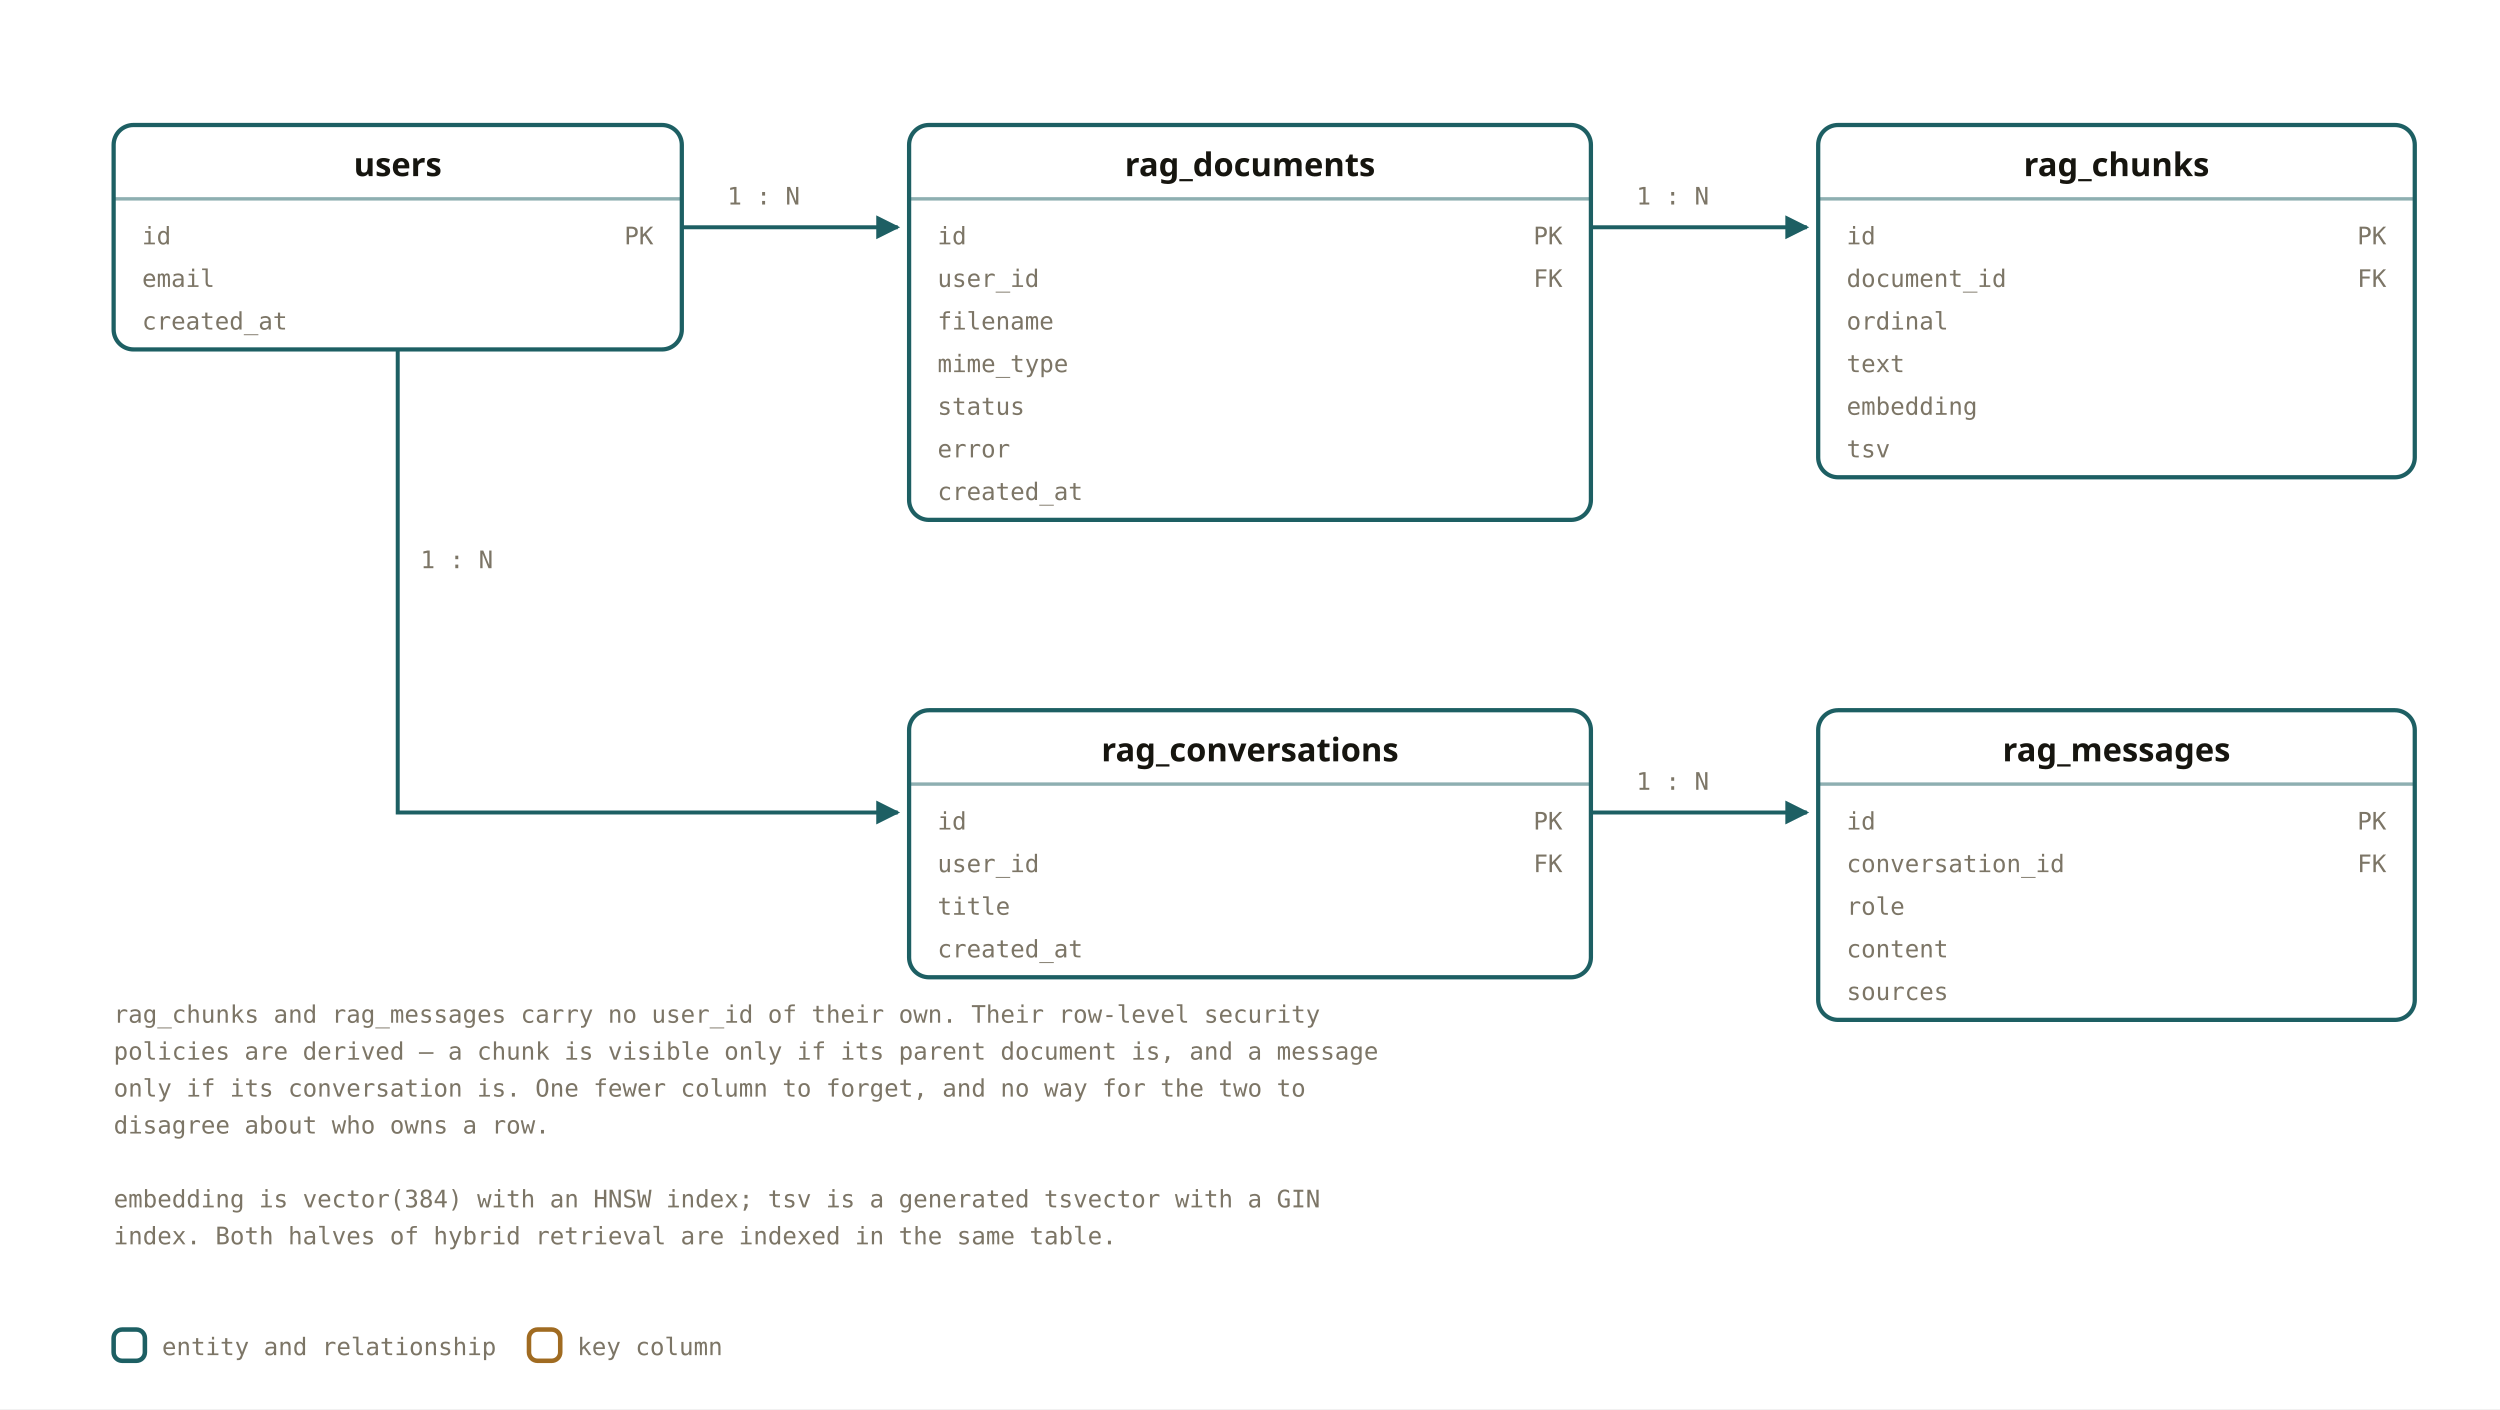
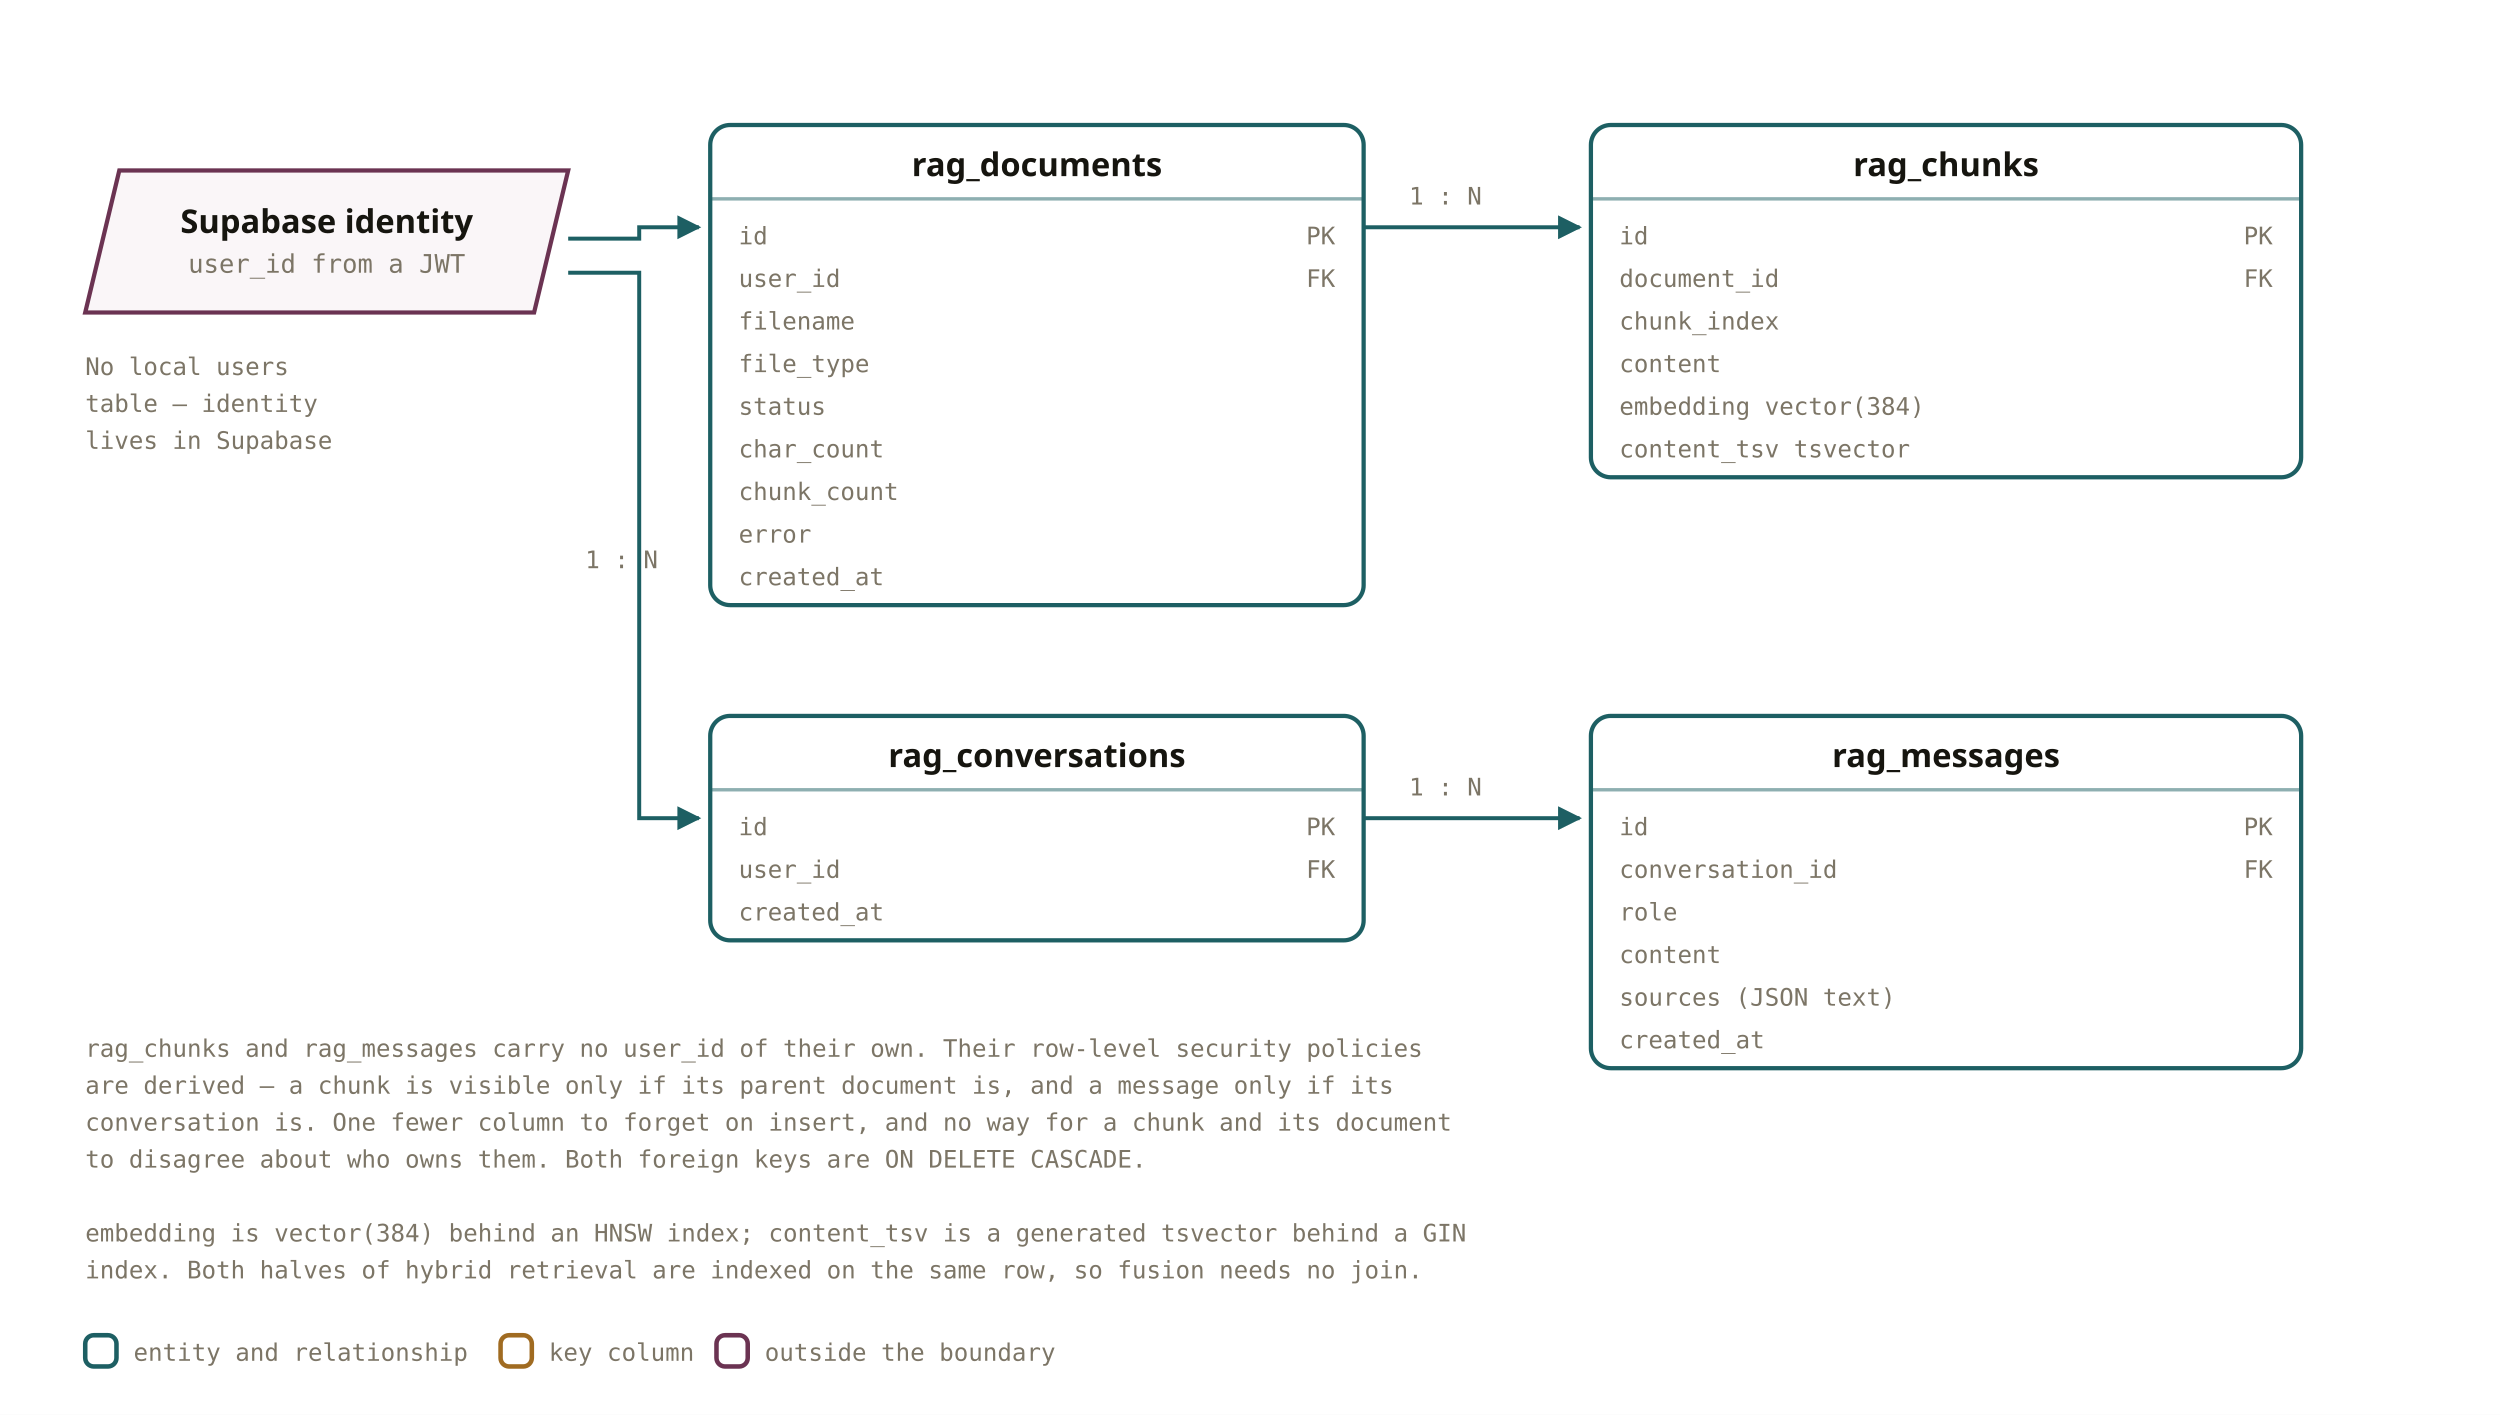
- <svg xmlns="http://www.w3.org/2000/svg" viewBox="0 0 880 496" width="880" height="496" role="img">
+ <svg xmlns="http://www.w3.org/2000/svg" viewBox="0 0 880 498" width="880" height="498" role="img">
  <defs>
    <marker id="a" viewBox="0 0 10 10" refX="9" refY="5" markerWidth="6" markerHeight="6" orient="auto">
      <path d="M0,0 L10,5 L0,10 z" fill="#7c7566" />
    </marker>
    <marker id="ab" viewBox="0 0 10 10" refX="9" refY="5" markerWidth="6" markerHeight="6" orient="auto">
      <path d="M0,0 L10,5 L0,10 z" fill="#a06b21" />
    </marker>
    <marker id="at" viewBox="0 0 10 10" refX="9" refY="5" markerWidth="6" markerHeight="6" orient="auto">
      <path d="M0,0 L10,5 L0,10 z" fill="#1d5f63" />
    </marker>
    <marker id="ap" viewBox="0 0 10 10" refX="9" refY="5" markerWidth="6" markerHeight="6" orient="auto">
      <path d="M0,0 L10,5 L0,10 z" fill="#6b3352" />
    </marker>
    <marker id="open" viewBox="0 0 10 10" refX="9" refY="5" markerWidth="7" markerHeight="7" orient="auto">
      <path d="M0,0 L10,5 L0,10" fill="none" stroke="#7c7566" stroke-width="1.4" />
    </marker>
  </defs>
  <style>
  .t  { font-family:'Plus Jakarta Sans',sans-serif; font-size:11.5px; fill:#16150f; font-weight:600 }
  .tc { font-family:'Plus Jakarta Sans',sans-serif; font-size:11.5px; fill:#16150f; font-weight:600; text-anchor:middle }
  .s  { font-family:'JetBrains Mono',monospace; font-size:9px; fill:#7c7566 }
  .sc { font-family:'JetBrains Mono',monospace; font-size:9px; fill:#7c7566; text-anchor:middle }
  .lb { font-family:'JetBrains Mono',monospace; font-size:8.5px; fill:#7c7566 }
  .lbc{ font-family:'JetBrains Mono',monospace; font-size:8.5px; fill:#7c7566; text-anchor:middle }
  .cap{ font-family:'JetBrains Mono',monospace; font-size:9px; letter-spacing:.1em; text-anchor:middle }
  .ln { stroke:#7c7566; stroke-width:1.3; fill:none; marker-end:url(#a) }
  .lnb{ stroke:#a06b21; stroke-width:1.4; fill:none; marker-end:url(#ab) }
  .lnt{ stroke:#1d5f63; stroke-width:1.4; fill:none; marker-end:url(#at) }
  .lnp{ stroke:#6b3352; stroke-width:1.4; fill:none; marker-end:url(#ap) }
  .dash{ stroke-dasharray:4 3 }
  .proc{ fill:#fff; stroke:#a06b21; stroke-width:1.6 }
  .store{ fill:#f7f4ed; stroke:#1d5f63; stroke-width:1.5 }
  .ext { fill:#faf6f8; stroke:#6b3352; stroke-width:1.5 }
  .band{ fill:#faf7f1; stroke:#ddd6c8; stroke-width:1 }
  .ok  { fill:#eef5f1; stroke:#1f6b4a; stroke-width:1.6 }
  .bad { fill:#fbf0ef; stroke:#9c2f26; stroke-width:1.6 }
</style>
-   <rect width="880" height="496" fill="#ffffff" />
-   <rect x="40" y="44" width="200" height="79" rx="7" fill="#fff" stroke="#1d5f63" stroke-width="1.5" />
-   <path d="M40,70 h200" stroke="#1d5f63" stroke-width="1.2" opacity=".5" />
-   <text class="tc" x="140.0" y="62">users</text>
-   <text class="lb" x="50" y="86">id</text>
-   <text class="lb" x="230" y="86" text-anchor="end" fill="#a06b21">PK</text>
-   <text class="lb" x="50" y="101">email</text>
-   <text class="lb" x="50" y="116">created_at</text>
-   <rect x="320" y="44" width="240" height="139" rx="7" fill="#fff" stroke="#1d5f63" stroke-width="1.5" />
-   <path d="M320,70 h240" stroke="#1d5f63" stroke-width="1.2" opacity=".5" />
-   <text class="tc" x="440.0" y="62">rag_documents</text>
-   <text class="lb" x="330" y="86">id</text>
-   <text class="lb" x="550" y="86" text-anchor="end" fill="#a06b21">PK</text>
-   <text class="lb" x="330" y="101">user_id</text>
-   <text class="lb" x="550" y="101" text-anchor="end" fill="#a06b21">FK</text>
-   <text class="lb" x="330" y="116">filename</text>
-   <text class="lb" x="330" y="131">mime_type</text>
-   <text class="lb" x="330" y="146">status</text>
-   <text class="lb" x="330" y="161">error</text>
-   <text class="lb" x="330" y="176">created_at</text>
-   <rect x="640" y="44" width="210" height="124" rx="7" fill="#fff" stroke="#1d5f63" stroke-width="1.5" />
-   <path d="M640,70 h210" stroke="#1d5f63" stroke-width="1.2" opacity=".5" />
-   <text class="tc" x="745.0" y="62">rag_chunks</text>
-   <text class="lb" x="650" y="86">id</text>
-   <text class="lb" x="840" y="86" text-anchor="end" fill="#a06b21">PK</text>
-   <text class="lb" x="650" y="101">document_id</text>
-   <text class="lb" x="840" y="101" text-anchor="end" fill="#a06b21">FK</text>
-   <text class="lb" x="650" y="116">ordinal</text>
-   <text class="lb" x="650" y="131">text</text>
-   <text class="lb" x="650" y="146">embedding</text>
-   <text class="lb" x="650" y="161">tsv</text>
-   <rect x="320" y="250" width="240" height="94" rx="7" fill="#fff" stroke="#1d5f63" stroke-width="1.5" />
-   <path d="M320,276 h240" stroke="#1d5f63" stroke-width="1.2" opacity=".5" />
-   <text class="tc" x="440.0" y="268">rag_conversations</text>
-   <text class="lb" x="330" y="292">id</text>
-   <text class="lb" x="550" y="292" text-anchor="end" fill="#a06b21">PK</text>
-   <text class="lb" x="330" y="307">user_id</text>
-   <text class="lb" x="550" y="307" text-anchor="end" fill="#a06b21">FK</text>
-   <text class="lb" x="330" y="322">title</text>
-   <text class="lb" x="330" y="337">created_at</text>
-   <rect x="640" y="250" width="210" height="109" rx="7" fill="#fff" stroke="#1d5f63" stroke-width="1.5" />
-   <path d="M640,276 h210" stroke="#1d5f63" stroke-width="1.2" opacity=".5" />
-   <text class="tc" x="745.0" y="268">rag_messages</text>
-   <text class="lb" x="650" y="292">id</text>
-   <text class="lb" x="840" y="292" text-anchor="end" fill="#a06b21">PK</text>
-   <text class="lb" x="650" y="307">conversation_id</text>
-   <text class="lb" x="840" y="307" text-anchor="end" fill="#a06b21">FK</text>
-   <text class="lb" x="650" y="322">role</text>
-   <text class="lb" x="650" y="337">content</text>
-   <text class="lb" x="650" y="352">sources</text>
-   <path class="lnt" d="M240,80 L316,80" />
-   <text class="lb" x="256" y="72" fill="#1d5f63">1 : N</text>
-   <path class="lnt" d="M560,80 L636,80" />
-   <text class="lb" x="576" y="72" fill="#1d5f63">1 : N</text>
-   <path class="lnt" d="M140,123 L140,286 L316,286" />
-   <text class="lb" x="148" y="200" fill="#1d5f63">1 : N</text>
-   <path class="lnt" d="M560,286 L636,286" />
-   <text class="lb" x="576" y="278" fill="#1d5f63">1 : N</text>
-   <text class="lb" x="40" y="360" fill="#7c7566">rag_chunks and rag_messages carry no user_id of their own. Their row-level security</text>
-   <text class="lb" x="40" y="373" fill="#7c7566">policies are derived — a chunk is visible only if its parent document is, and a message</text>
-   <text class="lb" x="40" y="386" fill="#7c7566">only if its conversation is. One fewer column to forget, and no way for the two to</text>
-   <text class="lb" x="40" y="399" fill="#7c7566">disagree about who owns a row.</text>
-   <text class="lb" x="40" y="412" fill="#7c7566" />
-   <text class="lb" x="40" y="425" fill="#7c7566">embedding is vector(384) with an HNSW index; tsv is a generated tsvector with a GIN</text>
-   <text class="lb" x="40" y="438" fill="#7c7566">index. Both halves of hybrid retrieval are indexed in the same table.</text>
-   <rect x="40" y="468" width="11" height="11" rx="3" fill="#fff" stroke="#1d5f63" stroke-width="1.6" />
-   <text class="lb" x="57" y="477">entity and relationship</text>
-   <rect x="186.2" y="468" width="11" height="11" rx="3" fill="#fff" stroke="#a06b21" stroke-width="1.6" />
-   <text class="lb" x="203.2" y="477">key column</text>
+   <rect width="880" height="498" fill="#ffffff" />
+   <path class="ext" d="M42,60 L200,60 L188,110 L30,110 z" />
+   <text class="tc" x="115.0" y="82.0">Supabase identity</text>
+   <text class="sc" x="115.0" y="96.0">user_id from a JWT</text>
+   <rect x="250" y="44" width="230" height="169" rx="7" fill="#fff" stroke="#1d5f63" stroke-width="1.5" />
+   <path d="M250,70 h230" stroke="#1d5f63" stroke-width="1.2" opacity=".5" />
+   <text class="tc" x="365.0" y="62">rag_documents</text>
+   <text class="lb" x="260" y="86">id</text>
+   <text class="lb" x="470" y="86" text-anchor="end" fill="#a06b21">PK</text>
+   <text class="lb" x="260" y="101">user_id</text>
+   <text class="lb" x="470" y="101" text-anchor="end" fill="#a06b21">FK</text>
+   <text class="lb" x="260" y="116">filename</text>
+   <text class="lb" x="260" y="131">file_type</text>
+   <text class="lb" x="260" y="146">status</text>
+   <text class="lb" x="260" y="161">char_count</text>
+   <text class="lb" x="260" y="176">chunk_count</text>
+   <text class="lb" x="260" y="191">error</text>
+   <text class="lb" x="260" y="206">created_at</text>
+   <rect x="560" y="44" width="250" height="124" rx="7" fill="#fff" stroke="#1d5f63" stroke-width="1.5" />
+   <path d="M560,70 h250" stroke="#1d5f63" stroke-width="1.2" opacity=".5" />
+   <text class="tc" x="685.0" y="62">rag_chunks</text>
+   <text class="lb" x="570" y="86">id</text>
+   <text class="lb" x="800" y="86" text-anchor="end" fill="#a06b21">PK</text>
+   <text class="lb" x="570" y="101">document_id</text>
+   <text class="lb" x="800" y="101" text-anchor="end" fill="#a06b21">FK</text>
+   <text class="lb" x="570" y="116">chunk_index</text>
+   <text class="lb" x="570" y="131">content</text>
+   <text class="lb" x="570" y="146">embedding  vector(384)</text>
+   <text class="lb" x="570" y="161">content_tsv  tsvector</text>
+   <rect x="250" y="252" width="230" height="79" rx="7" fill="#fff" stroke="#1d5f63" stroke-width="1.5" />
+   <path d="M250,278 h230" stroke="#1d5f63" stroke-width="1.2" opacity=".5" />
+   <text class="tc" x="365.0" y="270">rag_conversations</text>
+   <text class="lb" x="260" y="294">id</text>
+   <text class="lb" x="470" y="294" text-anchor="end" fill="#a06b21">PK</text>
+   <text class="lb" x="260" y="309">user_id</text>
+   <text class="lb" x="470" y="309" text-anchor="end" fill="#a06b21">FK</text>
+   <text class="lb" x="260" y="324">created_at</text>
+   <rect x="560" y="252" width="250" height="124" rx="7" fill="#fff" stroke="#1d5f63" stroke-width="1.5" />
+   <path d="M560,278 h250" stroke="#1d5f63" stroke-width="1.2" opacity=".5" />
+   <text class="tc" x="685.0" y="270">rag_messages</text>
+   <text class="lb" x="570" y="294">id</text>
+   <text class="lb" x="800" y="294" text-anchor="end" fill="#a06b21">PK</text>
+   <text class="lb" x="570" y="309">conversation_id</text>
+   <text class="lb" x="800" y="309" text-anchor="end" fill="#a06b21">FK</text>
+   <text class="lb" x="570" y="324">role</text>
+   <text class="lb" x="570" y="339">content</text>
+   <text class="lb" x="570" y="354">sources  (JSON text)</text>
+   <text class="lb" x="570" y="369">created_at</text>
+   <path class="lnt" d="M480,80 L556,80" />
+   <text class="lb" x="496" y="72" fill="#1d5f63">1 : N</text>
+   <path class="lnt" d="M480,288 L556,288" />
+   <text class="lb" x="496" y="280" fill="#1d5f63">1 : N</text>
+   <path class="lnt" d="M200,84 L225,84 L225,80 L246,80" />
+   <path class="lnt" d="M200,96 L225,96 L225,288 L246,288" />
+   <text class="lb" x="206" y="200" fill="#1d5f63">1 : N</text>
+   <text class="lb" x="30" y="132" fill="#7c7566">No local users</text>
+   <text class="lb" x="30" y="145" fill="#7c7566">table — identity</text>
+   <text class="lb" x="30" y="158" fill="#7c7566">lives in Supabase</text>
+   <text class="lb" x="30" y="372" fill="#7c7566">rag_chunks and rag_messages carry no user_id of their own. Their row-level security policies</text>
+   <text class="lb" x="30" y="385" fill="#7c7566">are derived — a chunk is visible only if its parent document is, and a message only if its</text>
+   <text class="lb" x="30" y="398" fill="#7c7566">conversation is. One fewer column to forget on insert, and no way for a chunk and its document</text>
+   <text class="lb" x="30" y="411" fill="#7c7566">to disagree about who owns them. Both foreign keys are ON DELETE CASCADE.</text>
+   <text class="lb" x="30" y="424" fill="#7c7566" />
+   <text class="lb" x="30" y="437" fill="#7c7566">embedding is vector(384) behind an HNSW index; content_tsv is a generated tsvector behind a GIN</text>
+   <text class="lb" x="30" y="450" fill="#7c7566">index. Both halves of hybrid retrieval are indexed on the same row, so fusion needs no join.</text>
+   <rect x="30" y="470" width="11" height="11" rx="3" fill="#fff" stroke="#1d5f63" stroke-width="1.6" />
+   <text class="lb" x="47" y="479">entity and relationship</text>
+   <rect x="176.2" y="470" width="11" height="11" rx="3" fill="#fff" stroke="#a06b21" stroke-width="1.6" />
+   <text class="lb" x="193.2" y="479">key column</text>
+   <rect x="252.2" y="470" width="11" height="11" rx="3" fill="#fff" stroke="#6b3352" stroke-width="1.6" />
+   <text class="lb" x="269.2" y="479">outside the boundary</text>
</svg>
